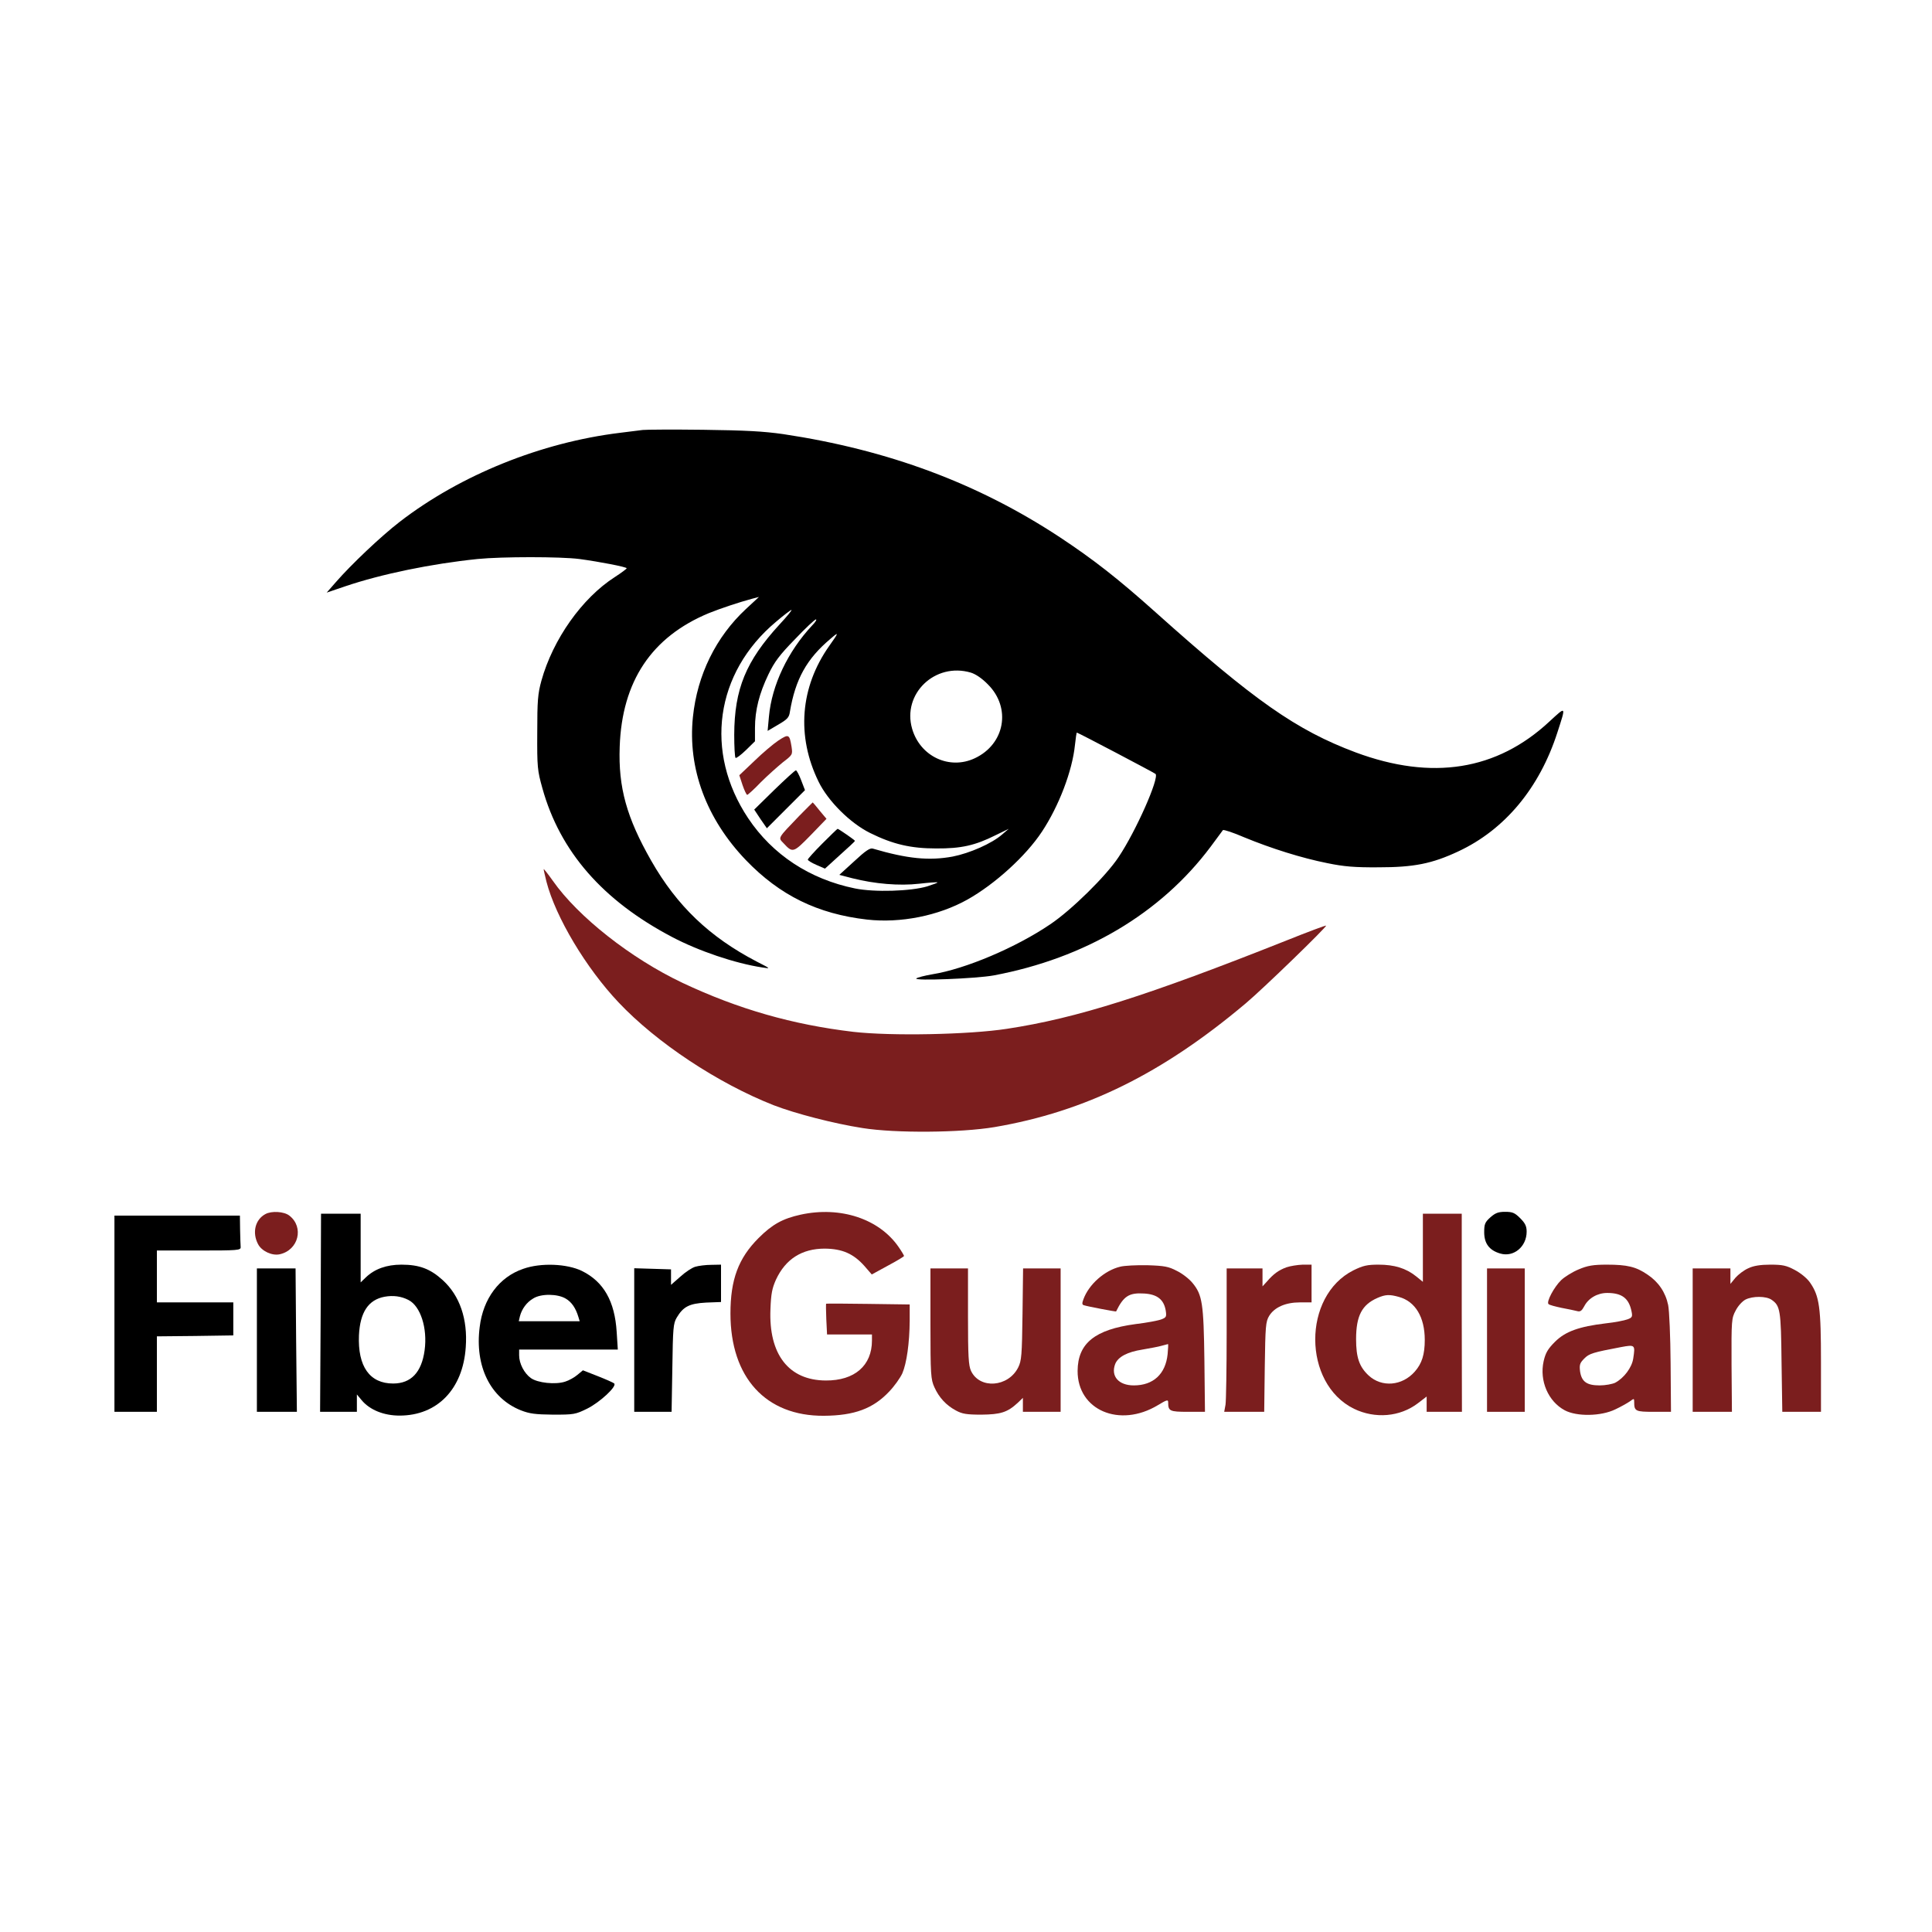
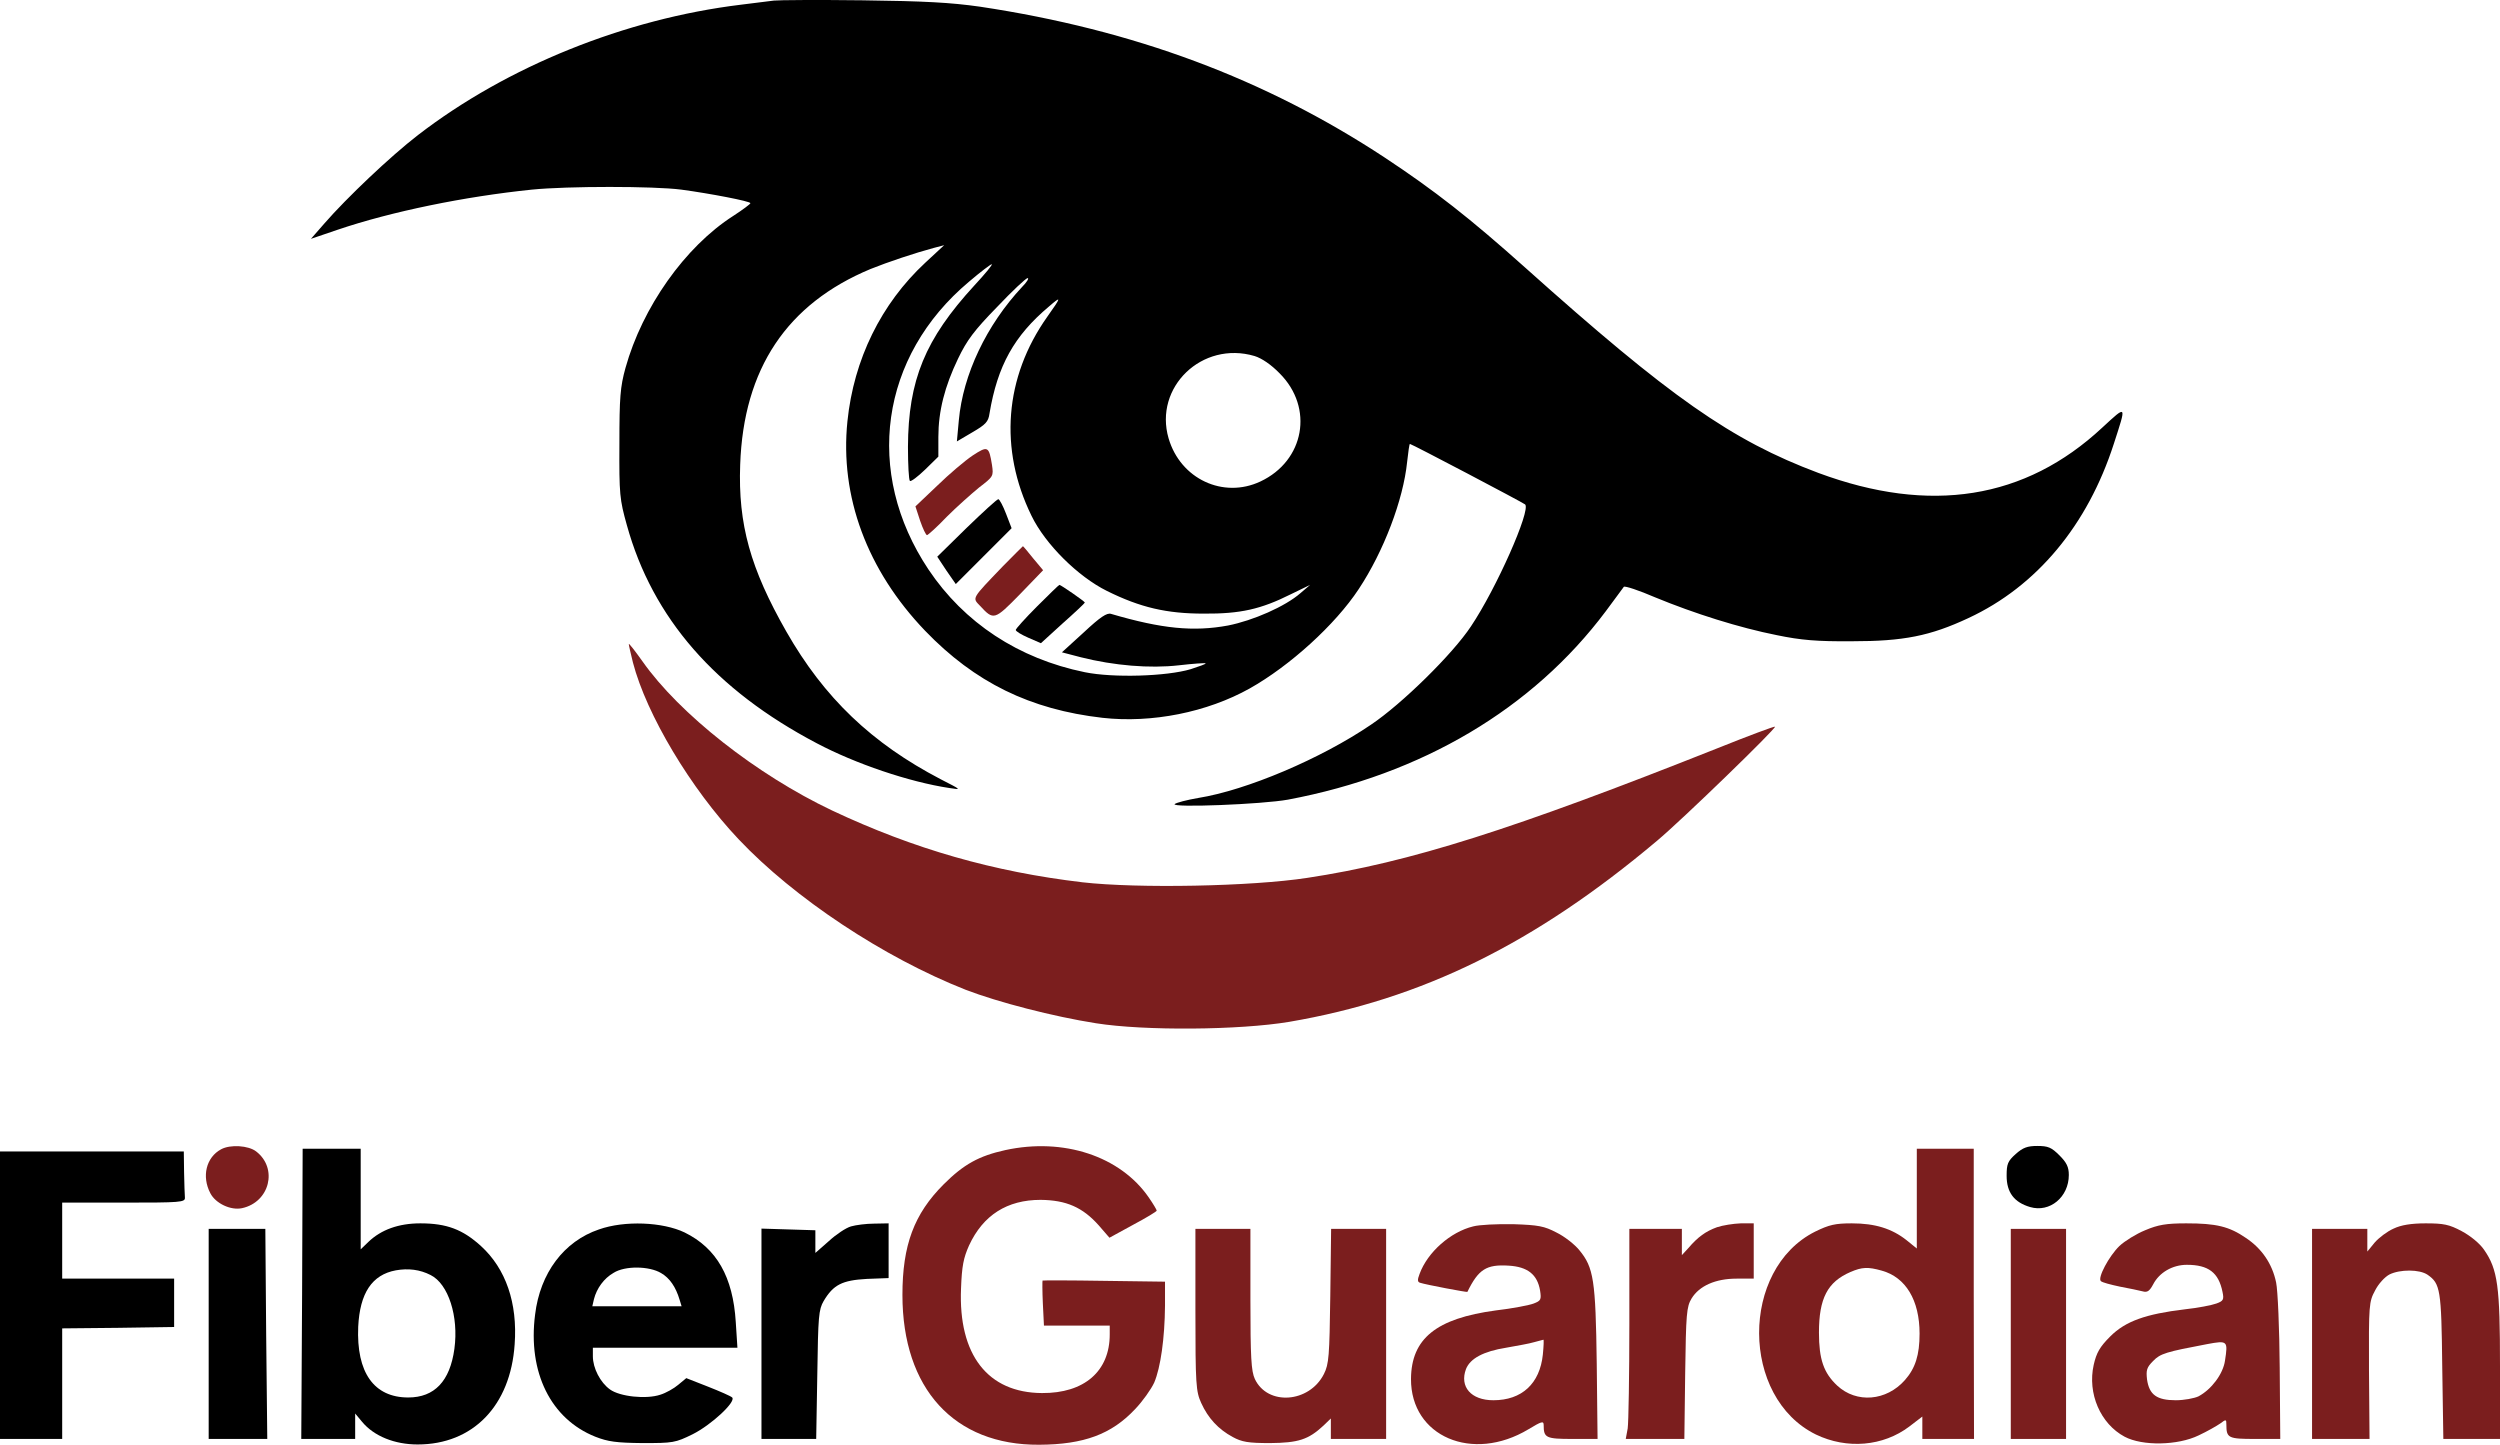
- <svg xmlns="http://www.w3.org/2000/svg" version="1.0" viewBox="0 0 1024 1024">
-   <g fill="#000000" stroke="none" transform="matrix(0.1,0,0,-0.1,-3.844806,1066.293)">
-     <path d="m 3445,8384 c -16,-2 -70,-9 -120,-15 -418,-51 -845,-223 -1167,-471 -100,-77 -259,-228 -339,-320 l -49,-56 97,33 c 195,66 459,120 702,145 129,13 441,13 541,0 104,-14 250,-42 250,-49 0,-3 -28,-24 -62,-46 -175,-112 -329,-331 -390,-550 -19,-69 -22,-106 -22,-275 -1,-183 1,-201 27,-294 93,-336 320,-596 687,-789 140,-74 334,-140 480,-162 45,-7 44,-7 -32,32 -249,130 -421,294 -558,534 -130,228 -175,388 -167,604 12,347 169,582 472,708 62,25 161,58 228,76 l 38,10 -69,-64 c -159,-148 -258,-349 -281,-573 -28,-272 71,-539 281,-758 180,-187 380,-285 642,-315 178,-20 378,20 532,106 146,82 310,231 395,360 90,136 161,322 175,460 4,36 8,65 10,65 6,0 409,-212 417,-219 21,-21 -104,-304 -196,-441 -66,-100 -250,-281 -362,-356 -181,-123 -450,-237 -625,-265 -41,-7 -79,-17 -85,-22 -15,-14 317,-1 410,16 484,91 885,328 1150,682 32,44 62,83 65,88 4,4 55,-13 113,-38 143,-59 305,-110 441,-137 87,-18 145,-23 271,-22 187,0 283,19 422,84 247,115 431,336 526,631 46,142 48,141 -42,58 -279,-260 -623,-314 -1027,-164 -315,118 -537,274 -1061,743 -199,178 -328,279 -508,398 -433,285 -907,462 -1465,546 -106,15 -198,20 -425,23 -159,2 -303,1 -320,-1 z m 725,-1031 c -178,-194 -239,-342 -240,-584 0,-64 3,-119 7,-123 4,-3 28,15 55,41 l 48,47 v 71 c 0,94 23,183 71,283 32,67 59,103 141,187 55,58 105,105 111,105 6,0 -3,-15 -20,-32 -129,-138 -214,-317 -229,-483 l -7,-76 56,33 c 48,28 58,38 62,68 29,173 89,281 215,387 46,40 46,36 -6,-37 -155,-219 -175,-479 -57,-720 50,-103 168,-220 273,-272 121,-60 216,-82 350,-82 133,-1 207,16 315,70 l 70,34 -35,-30 c -55,-48 -171,-99 -262,-117 -125,-23 -239,-12 -423,42 -15,5 -39,-11 -99,-67 l -79,-72 69,-18 c 119,-30 249,-41 354,-29 52,6 95,9 97,7 2,-2 -23,-11 -54,-21 -87,-26 -280,-32 -383,-11 -240,49 -437,179 -566,372 -234,351 -175,771 147,1041 41,35 78,63 82,63 5,0 -24,-35 -63,-77 z m 1014,-255 c 26,-8 60,-31 91,-63 124,-124 90,-316 -70,-391 -134,-63 -289,9 -332,156 -54,185 121,354 311,298 z" fill="#000000" />
-     <path d="m 4164,6738 c -27,-18 -85,-67 -128,-109 l -79,-75 17,-52 c 10,-29 21,-52 25,-52 3,0 36,29 71,66 36,36 89,83 117,106 52,40 53,41 47,82 -11,68 -15,70 -70,34 z" fill="#7b1e1e" />
-     <path d="m 4142,6476 -106,-104 33,-50 34,-49 101,101 101,101 -20,52 c -11,29 -24,53 -28,53 -5,0 -56,-47 -115,-104 z" fill="#000000" />
-     <path d="m 4274,6338 c -115,-120 -112,-114 -83,-144 49,-53 52,-52 144,42 l 84,87 -36,43 c -19,24 -36,44 -37,44 -1,0 -33,-33 -72,-72 z" fill="#7b1e1e" />
-     <path d="m 4397,6192 c -42,-42 -77,-81 -77,-85 0,-5 20,-17 45,-28 l 46,-20 79,72 c 44,39 80,73 80,75 0,4 -87,64 -92,64 -2,0 -38,-35 -81,-78 z" fill="#000000" />
-     <path d="m 2920,6056 c 0,-5 7,-34 15,-67 49,-188 209,-456 382,-639 201,-213 525,-428 822,-545 117,-45 318,-97 471,-121 176,-28 520,-25 699,5 481,82 889,283 1331,655 92,77 432,407 427,413 -2,2 -96,-33 -208,-78 -740,-294 -1114,-413 -1484,-469 -201,-31 -614,-39 -814,-16 -321,38 -609,120 -906,260 -272,129 -552,349 -686,540 -27,38 -49,66 -49,62 z" fill="#7b1e1e" />
-     <path d="m 1445,4228 c -54,-29 -71,-98 -39,-159 19,-37 74,-63 115,-54 100,22 130,144 51,205 -28,22 -94,26 -127,8 z" fill="#7b1e1e" />
-     <path d="m 4282,4225 c -95,-21 -150,-51 -223,-124 -107,-107 -149,-220 -149,-400 0,-339 187,-544 495,-542 162,1 261,38 346,128 28,29 59,73 70,97 23,54 38,160 39,278 v 87 l -221,3 c -121,2 -221,2 -222,1 -1,-1 -1,-38 1,-82 l 4,-81 h 119 119 v -32 c 0,-133 -92,-213 -245,-212 -196,1 -303,138 -293,378 3,82 9,111 29,156 51,110 138,165 259,165 93,-1 152,-27 210,-92 l 39,-45 86,47 c 47,25 85,48 85,51 0,3 -13,25 -29,48 -103,149 -308,217 -519,171 z" fill="#7b1e1e" />
-     <path d="m 7938,4211 c -29,-26 -33,-36 -33,-79 0,-60 27,-96 85,-113 71,-21 140,36 140,116 0,29 -8,45 -34,71 -29,29 -41,34 -80,34 -36,0 -52,-6 -78,-29 z" fill="#000000" />
-     <path d="m 1738,3705 -3,-525 h 98 97 v 46 46 l 25,-30 c 43,-52 118,-82 201,-82 200,0 336,140 351,362 11,150 -32,274 -122,356 -66,60 -124,82 -219,82 -79,0 -142,-23 -188,-67 l -28,-27 v 182 182 h -105 -105 z m 465,68 c 64,-32 102,-149 86,-267 -16,-117 -72,-176 -167,-176 -124,0 -188,90 -181,256 6,122 50,188 136,204 45,8 87,3 126,-17 z" fill="#000000" />
-     <path d="m 7580,4050 v -181 l -37,30 c -53,42 -114,61 -198,61 -60,0 -82,-5 -133,-30 -271,-136 -270,-600 3,-734 112,-54 243,-43 338,29 l 47,36 v -41 -40 h 93 94 l -1,525 v 525 h -103 -103 z m -127,-261 c 87,-24 137,-107 137,-228 0,-77 -15,-125 -53,-168 -67,-76 -175,-85 -245,-20 -49,46 -66,95 -66,192 0,124 31,183 114,219 42,18 63,19 113,5 z" fill="#7b1e1e" />
-     <path d="m 645,3700 v -520 h 113 112 v 200 200 l 203,2 202,3 v 87 88 H 1073 870 v 138 137 h 223 c 205,0 222,1 221,18 -1,9 -2,51 -3,92 l -1,75 H 978 645 Z" fill="#000000" />
-     <path d="m 2812,3938 c -127,-43 -213,-158 -231,-308 -27,-209 57,-378 218,-442 46,-18 76,-22 171,-23 110,0 118,1 181,32 68,34 158,118 143,133 -5,5 -44,22 -87,39 l -79,31 -29,-24 c -15,-13 -45,-30 -65,-36 -51,-17 -146,-7 -182,19 -35,25 -62,77 -62,120 v 31 h 261 262 l -6,93 c -10,163 -69,267 -185,324 -79,38 -217,44 -310,11 z m 225,-158 c 31,-18 53,-50 67,-97 l 7,-23 h -161 -162 l 6,26 c 10,39 36,75 71,95 41,26 129,25 172,-1 z" fill="#000000" />
-     <path d="m 3724,3949 c -18,-5 -54,-29 -80,-53 l -49,-43 v 41 41 l -97,3 -98,3 v -381 -380 h 99 99 l 4,233 c 3,211 5,235 23,266 35,59 67,75 156,80 l 79,3 v 99 99 l -52,-1 c -29,0 -67,-5 -84,-10 z" fill="#000000" />
-     <path d="m 5975,3949 c -82,-20 -165,-93 -194,-172 -8,-21 -8,-29 2,-32 21,-7 170,-35 171,-33 40,82 69,100 149,95 69,-4 104,-32 114,-90 5,-33 3,-37 -23,-47 -15,-6 -77,-18 -137,-25 -216,-29 -306,-102 -307,-248 -1,-208 222,-304 425,-182 48,29 55,31 55,15 0,-46 8,-50 104,-50 h 91 l -3,273 c -4,302 -11,347 -63,410 -17,21 -54,50 -83,64 -44,23 -65,27 -156,30 -58,1 -123,-2 -145,-8 z m 252,-464 c -11,-105 -76,-165 -179,-165 -81,0 -123,49 -99,113 15,38 63,64 145,77 39,7 85,15 101,20 17,4 32,9 34,9 2,1 1,-24 -2,-54 z" fill="#7b1e1e" />
-     <path d="m 6857,3946 c -41,-15 -69,-35 -104,-76 l -23,-25 v 48 47 h -95 -95 v -342 c 0,-189 -3,-360 -6,-380 l -7,-38 h 106 106 l 3,238 c 3,215 5,240 23,270 28,46 87,72 163,72 h 62 v 100 100 h -47 c -27,-1 -65,-7 -86,-14 z" fill="#7b1e1e" />
-     <path d="m 8406,3935 c -32,-13 -74,-39 -93,-57 -38,-37 -80,-116 -67,-127 5,-5 36,-13 69,-20 33,-6 70,-14 82,-17 17,-5 25,1 38,25 22,43 70,71 122,71 78,0 115,-28 129,-98 6,-28 3,-33 -22,-42 -16,-6 -67,-16 -114,-21 -142,-17 -215,-43 -270,-98 -38,-38 -50,-59 -60,-103 -23,-103 24,-213 112,-260 64,-34 192,-32 268,5 30,14 65,34 78,43 21,16 22,15 22,-4 0,-49 7,-52 104,-52 h 91 l -2,257 c -1,142 -7,281 -13,309 -14,68 -52,123 -109,161 -61,42 -108,53 -216,53 -72,0 -102,-5 -149,-25 z m 289,-472 c -7,-48 -49,-104 -96,-129 -15,-7 -52,-14 -82,-14 -69,0 -96,20 -104,75 -4,34 -1,44 22,67 26,27 47,33 195,61 75,14 76,12 65,-60 z" fill="#7b1e1e" />
-     <path d="m 9305,3941 c -23,-10 -53,-33 -68,-50 l -27,-33 v 41 41 h -100 -100 v -380 -380 h 104 104 l -2,248 c -1,239 0,248 22,289 12,24 35,49 52,58 38,19 109,19 138,-1 46,-32 50,-53 53,-331 l 4,-263 h 103 102 v 263 c 0,290 -8,350 -58,422 -16,23 -49,50 -81,67 -45,24 -65,28 -130,28 -52,0 -89,-6 -116,-19 z" fill="#7b1e1e" />
-     <path d="m 1400,3560 v -380 h 106 106 l -4,380 -3,380 h -102 -103 z" fill="#000000" />
-     <path d="m 4970,3648 c 0,-273 2,-296 21,-338 25,-55 62,-95 114,-123 33,-18 56,-22 135,-22 102,1 138,12 193,63 l 27,26 v -37 -37 h 100 100 v 380 380 h -99 -100 l -3,-242 c -3,-219 -5,-247 -23,-283 -53,-105 -204,-116 -250,-18 -13,28 -16,77 -16,288 v 255 h -99 -100 z" fill="#7b1e1e" />
-     <path d="m 7920,3560 v -380 h 100 100 v 380 380 h -100 -100 z" fill="#7b1e1e" />
+ <svg xmlns="http://www.w3.org/2000/svg" version="1.0" viewBox="0 0 904.5 522.71" id="svg21" width="904.5" height="522.71">
+   <defs id="defs21" />
+   <g fill="#000000" stroke="none" transform="matrix(0.1,0,0,-0.1,-64.5,838.609)" id="g21">
+     <path d="m 3445,8384 c -16,-2 -70,-9 -120,-15 -418,-51 -845,-223 -1167,-471 -100,-77 -259,-228 -339,-320 l -49,-56 97,33 c 195,66 459,120 702,145 129,13 441,13 541,0 104,-14 250,-42 250,-49 0,-3 -28,-24 -62,-46 -175,-112 -329,-331 -390,-550 -19,-69 -22,-106 -22,-275 -1,-183 1,-201 27,-294 93,-336 320,-596 687,-789 140,-74 334,-140 480,-162 45,-7 44,-7 -32,32 -249,130 -421,294 -558,534 -130,228 -175,388 -167,604 12,347 169,582 472,708 62,25 161,58 228,76 l 38,10 -69,-64 c -159,-148 -258,-349 -281,-573 -28,-272 71,-539 281,-758 180,-187 380,-285 642,-315 178,-20 378,20 532,106 146,82 310,231 395,360 90,136 161,322 175,460 4,36 8,65 10,65 6,0 409,-212 417,-219 21,-21 -104,-304 -196,-441 -66,-100 -250,-281 -362,-356 -181,-123 -450,-237 -625,-265 -41,-7 -79,-17 -85,-22 -15,-14 317,-1 410,16 484,91 885,328 1150,682 32,44 62,83 65,88 4,4 55,-13 113,-38 143,-59 305,-110 441,-137 87,-18 145,-23 271,-22 187,0 283,19 422,84 247,115 431,336 526,631 46,142 48,141 -42,58 -279,-260 -623,-314 -1027,-164 -315,118 -537,274 -1061,743 -199,178 -328,279 -508,398 -433,285 -907,462 -1465,546 -106,15 -198,20 -425,23 -159,2 -303,1 -320,-1 z m 725,-1031 c -178,-194 -239,-342 -240,-584 0,-64 3,-119 7,-123 4,-3 28,15 55,41 l 48,47 v 71 c 0,94 23,183 71,283 32,67 59,103 141,187 55,58 105,105 111,105 6,0 -3,-15 -20,-32 -129,-138 -214,-317 -229,-483 l -7,-76 56,33 c 48,28 58,38 62,68 29,173 89,281 215,387 46,40 46,36 -6,-37 -155,-219 -175,-479 -57,-720 50,-103 168,-220 273,-272 121,-60 216,-82 350,-82 133,-1 207,16 315,70 l 70,34 -35,-30 c -55,-48 -171,-99 -262,-117 -125,-23 -239,-12 -423,42 -15,5 -39,-11 -99,-67 l -79,-72 69,-18 c 119,-30 249,-41 354,-29 52,6 95,9 97,7 2,-2 -23,-11 -54,-21 -87,-26 -280,-32 -383,-11 -240,49 -437,179 -566,372 -234,351 -175,771 147,1041 41,35 78,63 82,63 5,0 -24,-35 -63,-77 z m 1014,-255 c 26,-8 60,-31 91,-63 124,-124 90,-316 -70,-391 -134,-63 -289,9 -332,156 -54,185 121,354 311,298 z" fill="#000000" id="path1" />
+     <path d="m 4164,6738 c -27,-18 -85,-67 -128,-109 l -79,-75 17,-52 c 10,-29 21,-52 25,-52 3,0 36,29 71,66 36,36 89,83 117,106 52,40 53,41 47,82 -11,68 -15,70 -70,34 z" fill="#7b1e1e" id="path2" />
+     <path d="m 4142,6476 -106,-104 33,-50 34,-49 101,101 101,101 -20,52 c -11,29 -24,53 -28,53 -5,0 -56,-47 -115,-104 z" fill="#000000" id="path3" />
+     <path d="m 4274,6338 c -115,-120 -112,-114 -83,-144 49,-53 52,-52 144,42 l 84,87 -36,43 c -19,24 -36,44 -37,44 -1,0 -33,-33 -72,-72 z" fill="#7b1e1e" id="path4" />
+     <path d="m 4397,6192 c -42,-42 -77,-81 -77,-85 0,-5 20,-17 45,-28 l 46,-20 79,72 c 44,39 80,73 80,75 0,4 -87,64 -92,64 -2,0 -38,-35 -81,-78 z" fill="#000000" id="path5" />
+     <path d="m 2920,6056 c 0,-5 7,-34 15,-67 49,-188 209,-456 382,-639 201,-213 525,-428 822,-545 117,-45 318,-97 471,-121 176,-28 520,-25 699,5 481,82 889,283 1331,655 92,77 432,407 427,413 -2,2 -96,-33 -208,-78 -740,-294 -1114,-413 -1484,-469 -201,-31 -614,-39 -814,-16 -321,38 -609,120 -906,260 -272,129 -552,349 -686,540 -27,38 -49,66 -49,62 z" fill="#7b1e1e" id="path6" />
+     <path d="m 1445,4228 c -54,-29 -71,-98 -39,-159 19,-37 74,-63 115,-54 100,22 130,144 51,205 -28,22 -94,26 -127,8 z" fill="#7b1e1e" id="path7" />
+     <path d="m 4282,4225 c -95,-21 -150,-51 -223,-124 -107,-107 -149,-220 -149,-400 0,-339 187,-544 495,-542 162,1 261,38 346,128 28,29 59,73 70,97 23,54 38,160 39,278 v 87 l -221,3 c -121,2 -221,2 -222,1 -1,-1 -1,-38 1,-82 l 4,-81 h 119 119 v -32 c 0,-133 -92,-213 -245,-212 -196,1 -303,138 -293,378 3,82 9,111 29,156 51,110 138,165 259,165 93,-1 152,-27 210,-92 l 39,-45 86,47 c 47,25 85,48 85,51 0,3 -13,25 -29,48 -103,149 -308,217 -519,171 z" fill="#7b1e1e" id="path8" />
+     <path d="m 7938,4211 c -29,-26 -33,-36 -33,-79 0,-60 27,-96 85,-113 71,-21 140,36 140,116 0,29 -8,45 -34,71 -29,29 -41,34 -80,34 -36,0 -52,-6 -78,-29 z" fill="#000000" id="path9" />
+     <path d="m 1738,3705 -3,-525 h 98 97 v 46 46 l 25,-30 c 43,-52 118,-82 201,-82 200,0 336,140 351,362 11,150 -32,274 -122,356 -66,60 -124,82 -219,82 -79,0 -142,-23 -188,-67 l -28,-27 v 182 182 h -105 -105 z m 465,68 c 64,-32 102,-149 86,-267 -16,-117 -72,-176 -167,-176 -124,0 -188,90 -181,256 6,122 50,188 136,204 45,8 87,3 126,-17 z" fill="#000000" id="path10" />
+     <path d="m 7580,4050 v -181 l -37,30 c -53,42 -114,61 -198,61 -60,0 -82,-5 -133,-30 -271,-136 -270,-600 3,-734 112,-54 243,-43 338,29 l 47,36 v -41 -40 h 93 94 l -1,525 v 525 h -103 -103 z m -127,-261 c 87,-24 137,-107 137,-228 0,-77 -15,-125 -53,-168 -67,-76 -175,-85 -245,-20 -49,46 -66,95 -66,192 0,124 31,183 114,219 42,18 63,19 113,5 z" fill="#7b1e1e" id="path11" />
+     <path d="m 645,3700 v -520 h 113 112 v 200 200 l 203,2 202,3 v 87 88 H 1073 870 v 138 137 h 223 c 205,0 222,1 221,18 -1,9 -2,51 -3,92 l -1,75 H 978 645 Z" fill="#000000" id="path12" />
+     <path d="m 2812,3938 c -127,-43 -213,-158 -231,-308 -27,-209 57,-378 218,-442 46,-18 76,-22 171,-23 110,0 118,1 181,32 68,34 158,118 143,133 -5,5 -44,22 -87,39 l -79,31 -29,-24 c -15,-13 -45,-30 -65,-36 -51,-17 -146,-7 -182,19 -35,25 -62,77 -62,120 v 31 h 261 262 l -6,93 c -10,163 -69,267 -185,324 -79,38 -217,44 -310,11 z m 225,-158 c 31,-18 53,-50 67,-97 l 7,-23 h -161 -162 l 6,26 c 10,39 36,75 71,95 41,26 129,25 172,-1 z" fill="#000000" id="path13" />
+     <path d="m 3724,3949 c -18,-5 -54,-29 -80,-53 l -49,-43 v 41 41 l -97,3 -98,3 v -381 -380 h 99 99 l 4,233 c 3,211 5,235 23,266 35,59 67,75 156,80 l 79,3 v 99 99 l -52,-1 c -29,0 -67,-5 -84,-10 z" fill="#000000" id="path14" />
+     <path d="m 5975,3949 c -82,-20 -165,-93 -194,-172 -8,-21 -8,-29 2,-32 21,-7 170,-35 171,-33 40,82 69,100 149,95 69,-4 104,-32 114,-90 5,-33 3,-37 -23,-47 -15,-6 -77,-18 -137,-25 -216,-29 -306,-102 -307,-248 -1,-208 222,-304 425,-182 48,29 55,31 55,15 0,-46 8,-50 104,-50 h 91 l -3,273 c -4,302 -11,347 -63,410 -17,21 -54,50 -83,64 -44,23 -65,27 -156,30 -58,1 -123,-2 -145,-8 z m 252,-464 c -11,-105 -76,-165 -179,-165 -81,0 -123,49 -99,113 15,38 63,64 145,77 39,7 85,15 101,20 17,4 32,9 34,9 2,1 1,-24 -2,-54 z" fill="#7b1e1e" id="path15" />
+     <path d="m 6857,3946 c -41,-15 -69,-35 -104,-76 l -23,-25 v 48 47 h -95 -95 v -342 c 0,-189 -3,-360 -6,-380 l -7,-38 h 106 106 l 3,238 c 3,215 5,240 23,270 28,46 87,72 163,72 h 62 v 100 100 h -47 c -27,-1 -65,-7 -86,-14 z" fill="#7b1e1e" id="path16" />
+     <path d="m 8406,3935 c -32,-13 -74,-39 -93,-57 -38,-37 -80,-116 -67,-127 5,-5 36,-13 69,-20 33,-6 70,-14 82,-17 17,-5 25,1 38,25 22,43 70,71 122,71 78,0 115,-28 129,-98 6,-28 3,-33 -22,-42 -16,-6 -67,-16 -114,-21 -142,-17 -215,-43 -270,-98 -38,-38 -50,-59 -60,-103 -23,-103 24,-213 112,-260 64,-34 192,-32 268,5 30,14 65,34 78,43 21,16 22,15 22,-4 0,-49 7,-52 104,-52 h 91 l -2,257 c -1,142 -7,281 -13,309 -14,68 -52,123 -109,161 -61,42 -108,53 -216,53 -72,0 -102,-5 -149,-25 z m 289,-472 c -7,-48 -49,-104 -96,-129 -15,-7 -52,-14 -82,-14 -69,0 -96,20 -104,75 -4,34 -1,44 22,67 26,27 47,33 195,61 75,14 76,12 65,-60 z" fill="#7b1e1e" id="path17" />
+     <path d="m 9305,3941 c -23,-10 -53,-33 -68,-50 l -27,-33 v 41 41 h -100 -100 v -380 -380 h 104 104 l -2,248 c -1,239 0,248 22,289 12,24 35,49 52,58 38,19 109,19 138,-1 46,-32 50,-53 53,-331 l 4,-263 h 103 102 v 263 c 0,290 -8,350 -58,422 -16,23 -49,50 -81,67 -45,24 -65,28 -130,28 -52,0 -89,-6 -116,-19 z" fill="#7b1e1e" id="path18" />
+     <path d="m 1400,3560 v -380 h 106 106 l -4,380 -3,380 h -102 -103 z" fill="#000000" id="path19" />
+     <path d="m 4970,3648 c 0,-273 2,-296 21,-338 25,-55 62,-95 114,-123 33,-18 56,-22 135,-22 102,1 138,12 193,63 l 27,26 v -37 -37 h 100 100 v 380 380 h -99 -100 l -3,-242 c -3,-219 -5,-247 -23,-283 -53,-105 -204,-116 -250,-18 -13,28 -16,77 -16,288 v 255 h -99 -100 z" fill="#7b1e1e" id="path20" />
+     <path d="m 7920,3560 v -380 h 100 100 v 380 380 h -100 -100 z" fill="#7b1e1e" id="path21" />
  </g>
</svg>
